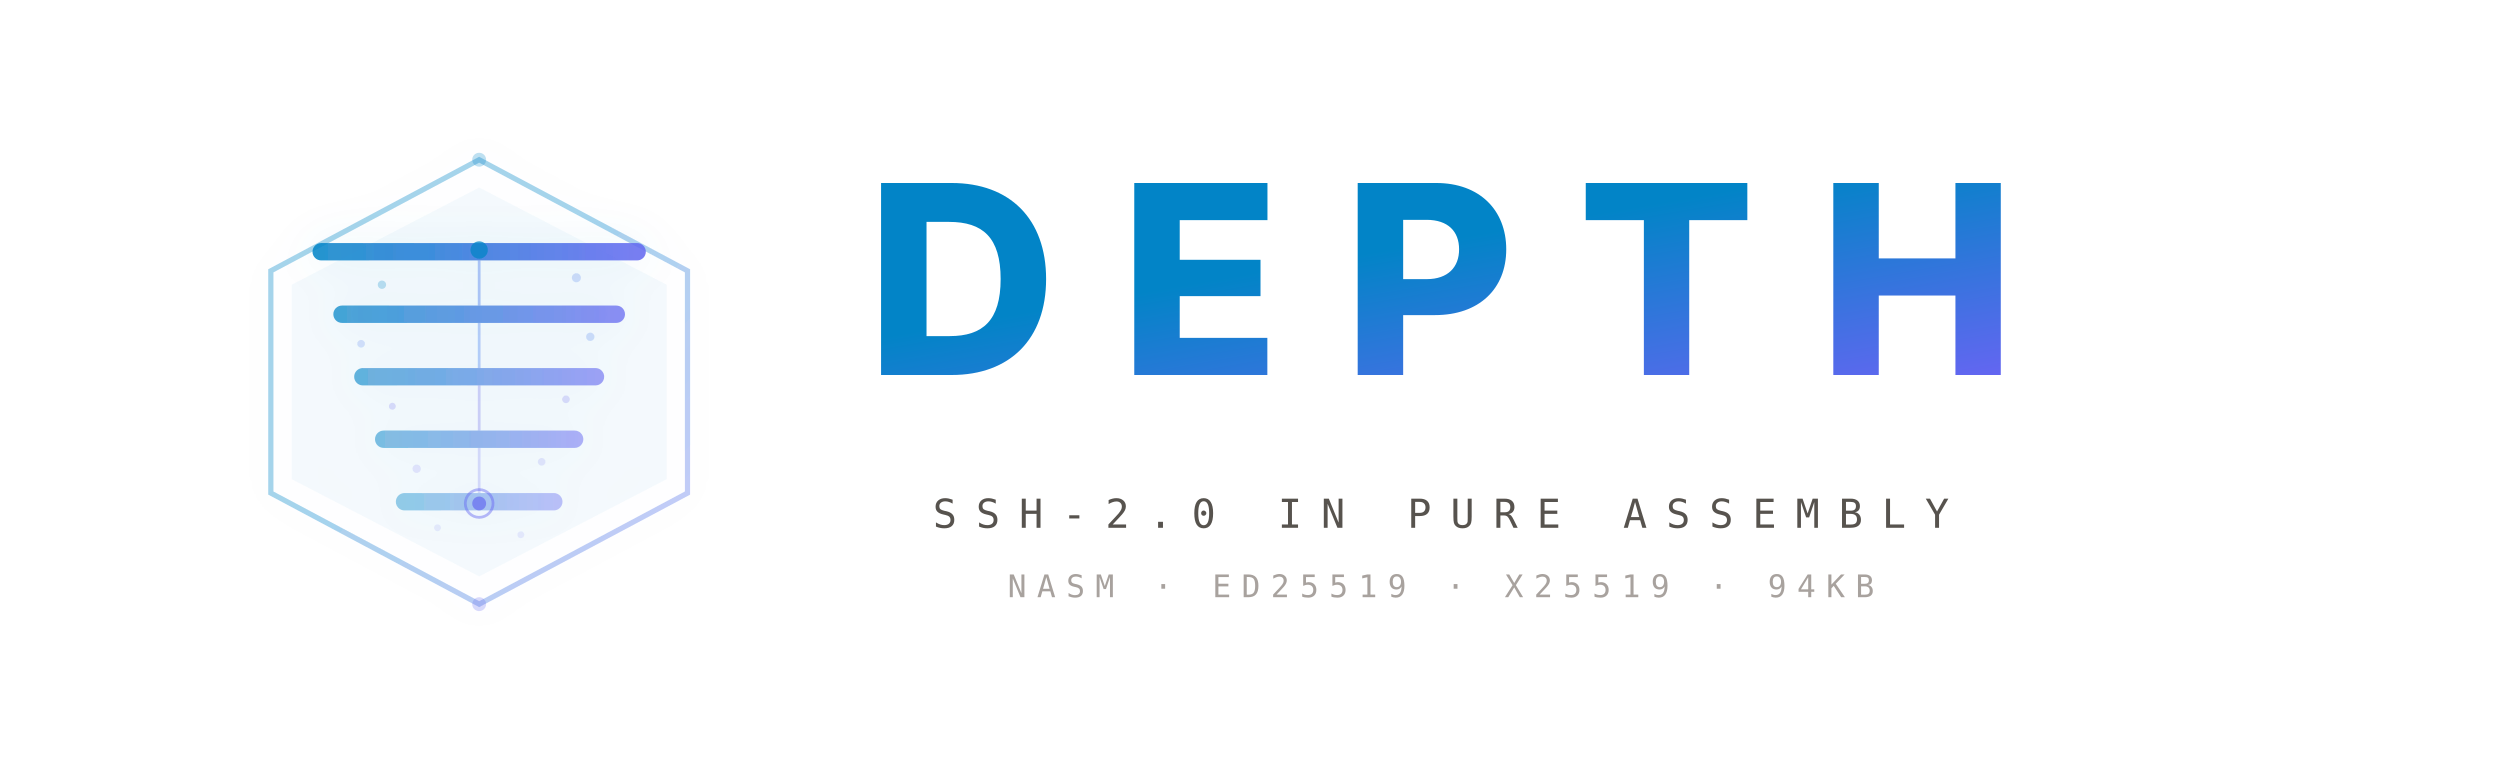
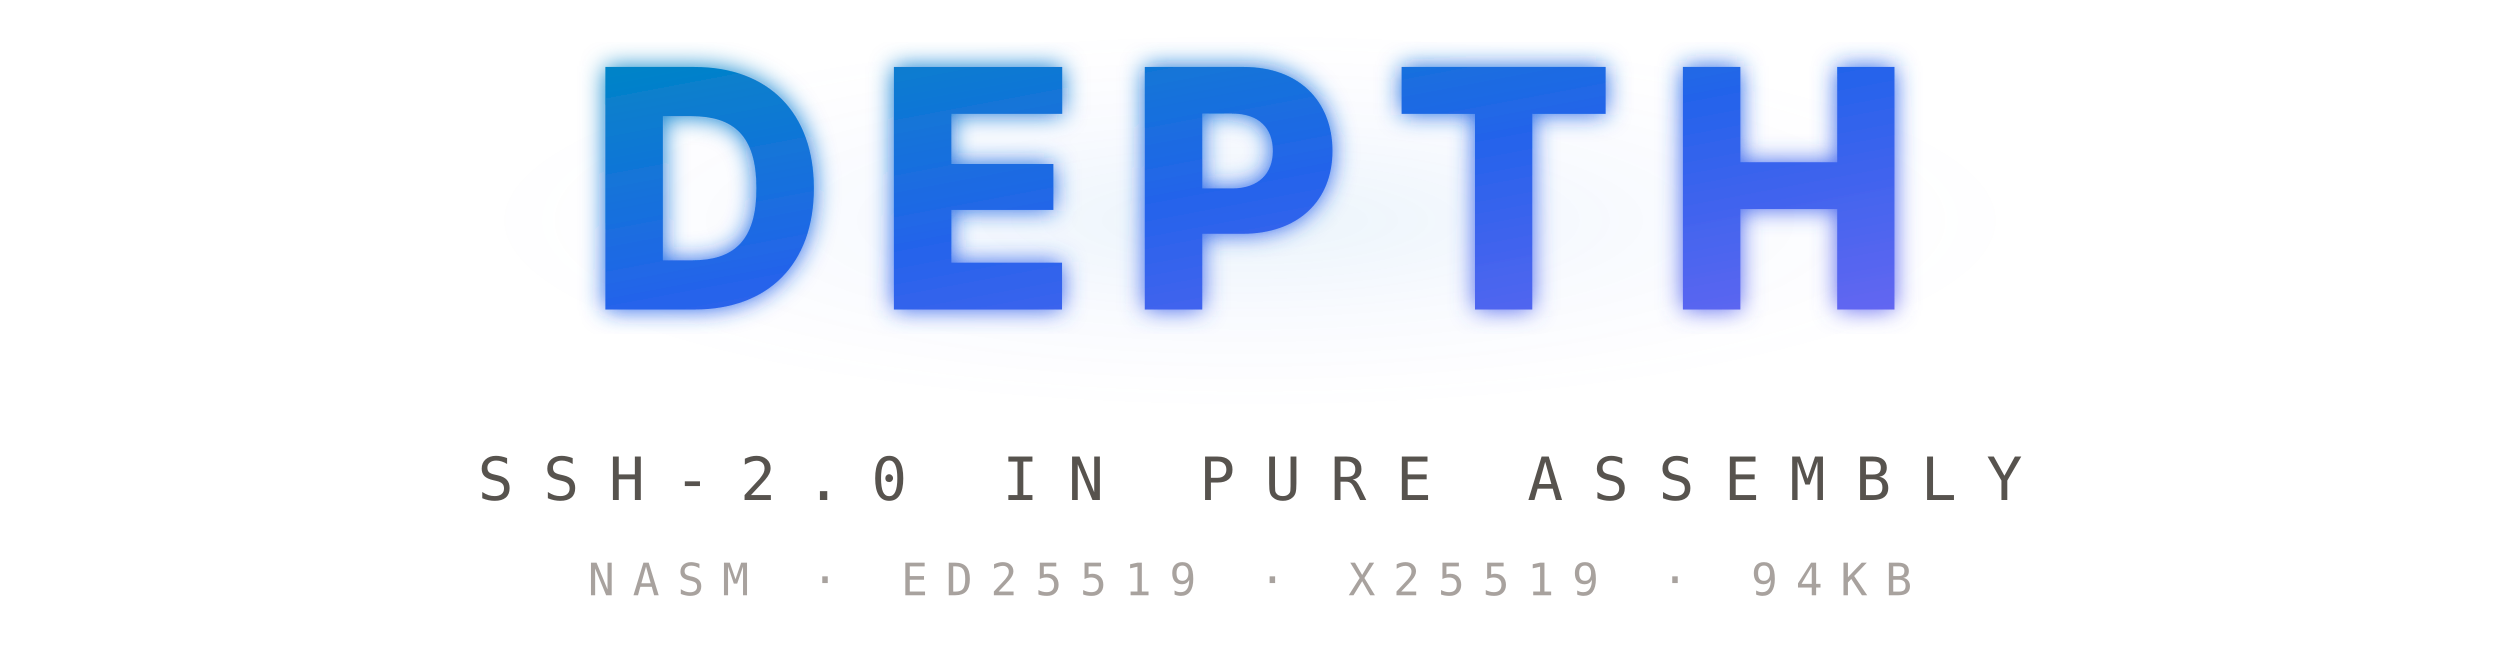
- <svg xmlns="http://www.w3.org/2000/svg" viewBox="0 0 720 220" fill="none">
+ <svg xmlns="http://www.w3.org/2000/svg" viewBox="0 0 420 110" fill="none">
  <defs>
-     <linearGradient id="g1" x1="0%" y1="0%" x2="100%" y2="100%">
+     <linearGradient id="grad" x1="0%" y1="0%" x2="100%" y2="100%">
      <stop offset="0%" stop-color="#0284c7" />
-       <stop offset="40%" stop-color="#0284c7" />
+       <stop offset="50%" stop-color="#2563eb" />
      <stop offset="100%" stop-color="#6366f1" />
    </linearGradient>
-     <linearGradient id="g2" x1="0%" y1="100%" x2="100%" y2="0%">
-       <stop offset="0%" stop-color="#6366f1" />
-       <stop offset="100%" stop-color="#0284c7" />
-     </linearGradient>
-     <linearGradient id="g3" x1="0%" y1="0%" x2="0%" y2="100%">
-       <stop offset="0%" stop-color="#0284c7" />
-       <stop offset="50%" stop-color="#0284c7" />
-       <stop offset="100%" stop-color="#6366f1" />
-     </linearGradient>
-     <linearGradient id="gBar" x1="0%" y1="0%" x2="100%" y2="0%">
-       <stop offset="0%" stop-color="#0284c7" />
-       <stop offset="100%" stop-color="#6366f1" />
-     </linearGradient>
-     <filter id="softglow" x="-30%" y="-30%" width="160%" height="160%">
-       <feGaussianBlur in="SourceAlpha" stdDeviation="6" result="blur" />
-       <feFlood flood-color="#0284c7" flood-opacity="0.1" result="color" />
-       <feComposite in="color" in2="blur" operator="in" result="shadow" />
-       <feComposite in="SourceGraphic" in2="shadow" operator="over" />
+     <radialGradient id="glow" cx="50%" cy="40%" r="40%">
+       <stop offset="0%" stop-color="#0284c7" stop-opacity="0.08" />
+       <stop offset="50%" stop-color="#2563eb" stop-opacity="0.03" />
+       <stop offset="100%" stop-color="#6366f1" stop-opacity="0" />
+     </radialGradient>
+     <filter id="textglow">
+       <feGaussianBlur in="SourceGraphic" stdDeviation="2" result="blur" />
+       <feComposite in="SourceGraphic" in2="blur" operator="over" />
    </filter>
  </defs>
-   <g transform="translate(58, 40)" filter="url(#softglow)">
-     <path d="M 80 6 L 140 38 L 140 102 L 80 134 L 20 102 L 20 38 Z" fill="none" stroke="url(#g1)" stroke-width="1.5" opacity="0.35" />
-     <path d="M 80 14 L 134 42 L 134 98 L 80 126 L 26 98 L 26 42 Z" fill="#0284c7" opacity="0.04" />
-     <rect x="32" y="30" width="96" height="5" rx="2.5" fill="url(#gBar)" opacity="0.85" />
-     <line x1="80" y1="35" x2="80" y2="48" stroke="#2563eb" stroke-width="0.8" opacity="0.35" />
-     <rect x="38" y="48" width="84" height="5" rx="2.5" fill="url(#gBar)" opacity="0.72" />
-     <line x1="80" y1="53" x2="80" y2="66" stroke="#2563eb" stroke-width="0.8" opacity="0.3" />
-     <rect x="44" y="66" width="72" height="5" rx="2.5" fill="url(#gBar)" opacity="0.6" />
-     <line x1="80" y1="71" x2="80" y2="84" stroke="#4f46e5" stroke-width="0.8" opacity="0.25" />
-     <rect x="50" y="84" width="60" height="5" rx="2.5" fill="url(#gBar)" opacity="0.5" />
-     <line x1="80" y1="89" x2="80" y2="102" stroke="#6366f1" stroke-width="0.8" opacity="0.22" />
-     <rect x="56" y="102" width="48" height="5" rx="2.5" fill="url(#gBar)" opacity="0.4" />
-     <circle cx="80" cy="32" r="2.5" fill="#0284c7" opacity="0.75" />
-     <circle cx="80" cy="105" r="4" fill="none" stroke="#6366f1" stroke-width="0.8" opacity="0.45" />
-     <circle cx="80" cy="105" r="2" fill="#6366f1" opacity="0.65" />
-     <circle cx="52" cy="42" r="1.2" fill="#0284c7" opacity="0.25" />
-     <circle cx="108" cy="40" r="1.3" fill="#2563eb" opacity="0.2" />
-     <circle cx="46" cy="59" r="1.1" fill="#2563eb" opacity="0.18" />
-     <circle cx="112" cy="57" r="1.2" fill="#2563eb" opacity="0.2" />
-     <circle cx="55" cy="77" r="1.0" fill="#4f46e5" opacity="0.18" />
-     <circle cx="105" cy="75" r="1.1" fill="#4f46e5" opacity="0.18" />
-     <circle cx="62" cy="95" r="1.2" fill="#6366f1" opacity="0.15" />
-     <circle cx="98" cy="93" r="1.1" fill="#6366f1" opacity="0.15" />
-     <circle cx="68" cy="112" r="1.0" fill="#6366f1" opacity="0.12" />
-     <circle cx="92" cy="114" r="1.0" fill="#6366f1" opacity="0.12" />
-     <circle cx="80" cy="6" r="2" fill="#0284c7" opacity="0.25" />
-     <circle cx="80" cy="134" r="2" fill="#6366f1" opacity="0.25" />
-   </g>
-   <text x="415" y="108" font-family="'SF Pro Display', 'Inter', 'Segoe UI', 'Helvetica Neue', Arial, sans-serif" font-size="76" font-weight="800" letter-spacing="18" fill="url(#g1)" text-anchor="middle">DEPTH</text>
-   <line x1="280" y1="128" x2="550" y2="128" stroke="url(#g1)" stroke-width="0.8" opacity="0.2" />
-   <text x="415" y="152" font-family="'SF Mono', 'JetBrains Mono', 'Fira Code', 'Cascadia Code', monospace" font-size="11.5" font-weight="400" letter-spacing="5.5" fill="#57534e" text-anchor="middle">SSH-2.0 IN PURE ASSEMBLY</text>
-   <text x="415" y="172" font-family="'SF Mono', 'JetBrains Mono', 'Fira Code', monospace" font-size="9" font-weight="400" letter-spacing="3" fill="#a8a29e" text-anchor="middle">NASM  ·  ED25519  ·  X25519  ·  94KB</text>
+   <ellipse cx="210" cy="45" rx="160" ry="40" fill="url(#glow)" />
+   <text x="210" y="52" text-anchor="middle" font-family="'Inter', 'SF Pro Display', 'Segoe UI', 'Helvetica Neue', Arial, sans-serif" font-size="56" font-weight="800" fill="url(#grad)" letter-spacing="8" filter="url(#textglow)">DEPTH</text>
+   <line x1="130" y1="68" x2="290" y2="68" stroke="url(#grad)" stroke-width="0.6" opacity="0.2" />
+   <text x="210" y="84" text-anchor="middle" font-family="'JetBrains Mono', 'SF Mono', 'Fira Code', 'Cascadia Code', monospace" font-size="10" font-weight="400" fill="#57534e" letter-spacing="5">SSH-2.0 IN PURE ASSEMBLY</text>
+   <text x="210" y="100" text-anchor="middle" font-family="'JetBrains Mono', 'SF Mono', 'Fira Code', monospace" font-size="7.5" font-weight="400" fill="#a8a29e" letter-spacing="3">NASM  ·  ED25519  ·  X25519  ·  94KB</text>
</svg>
